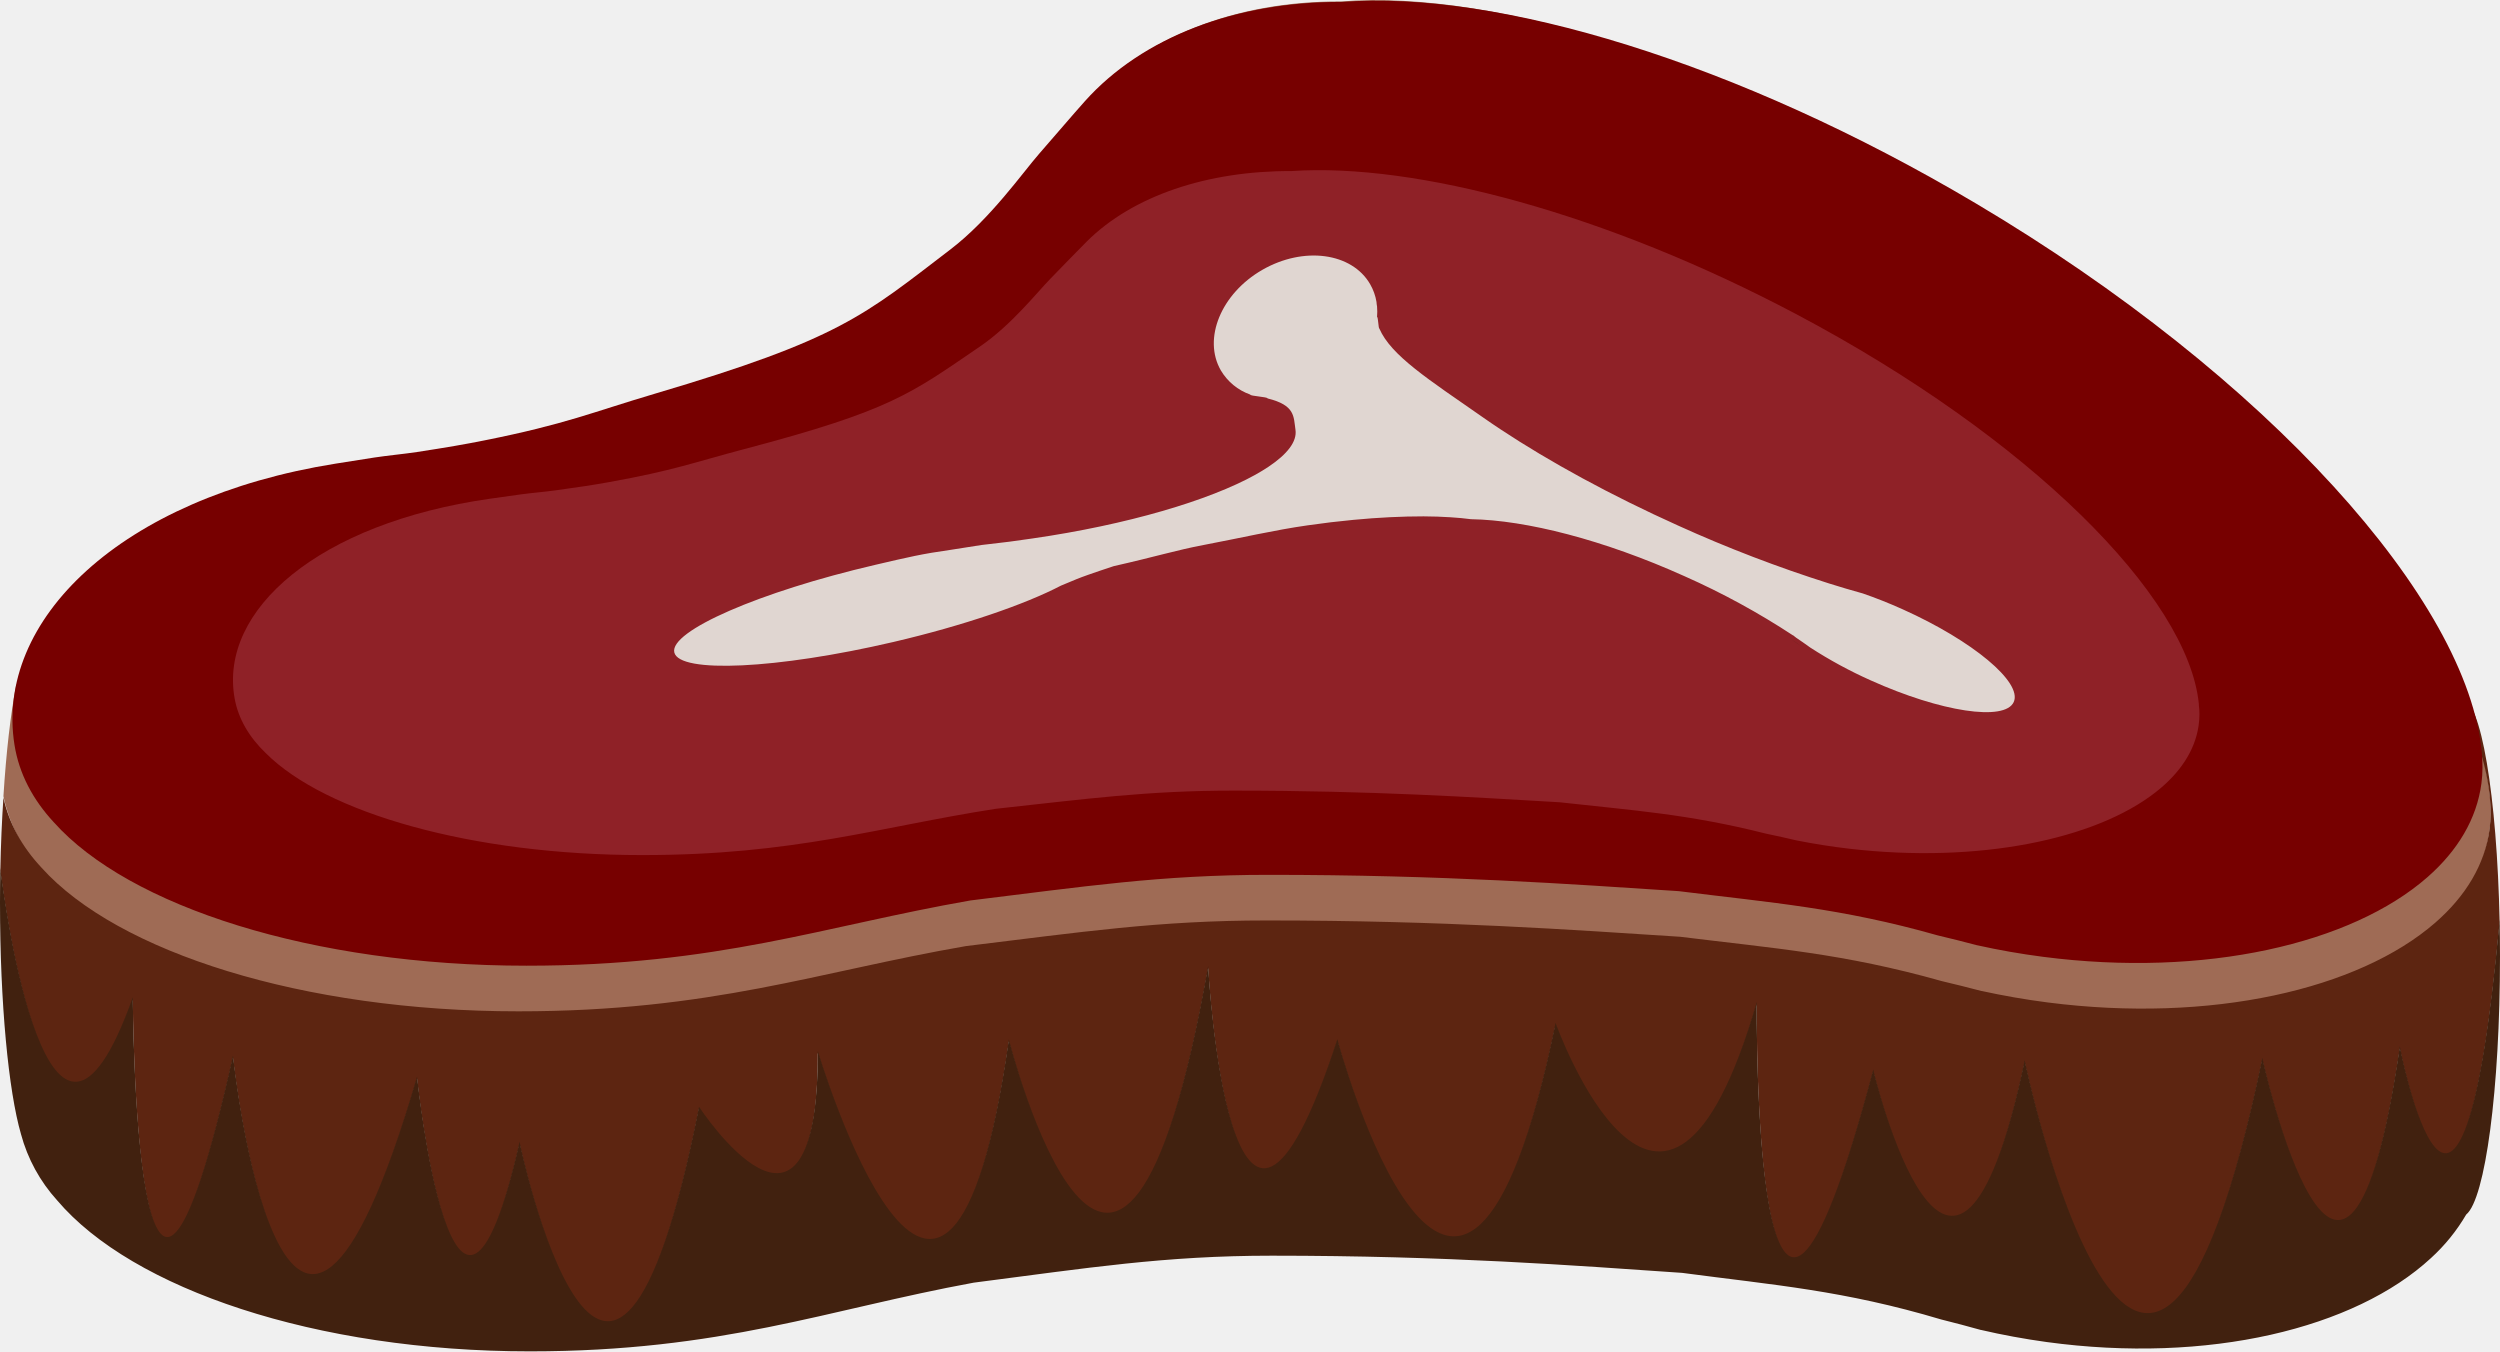
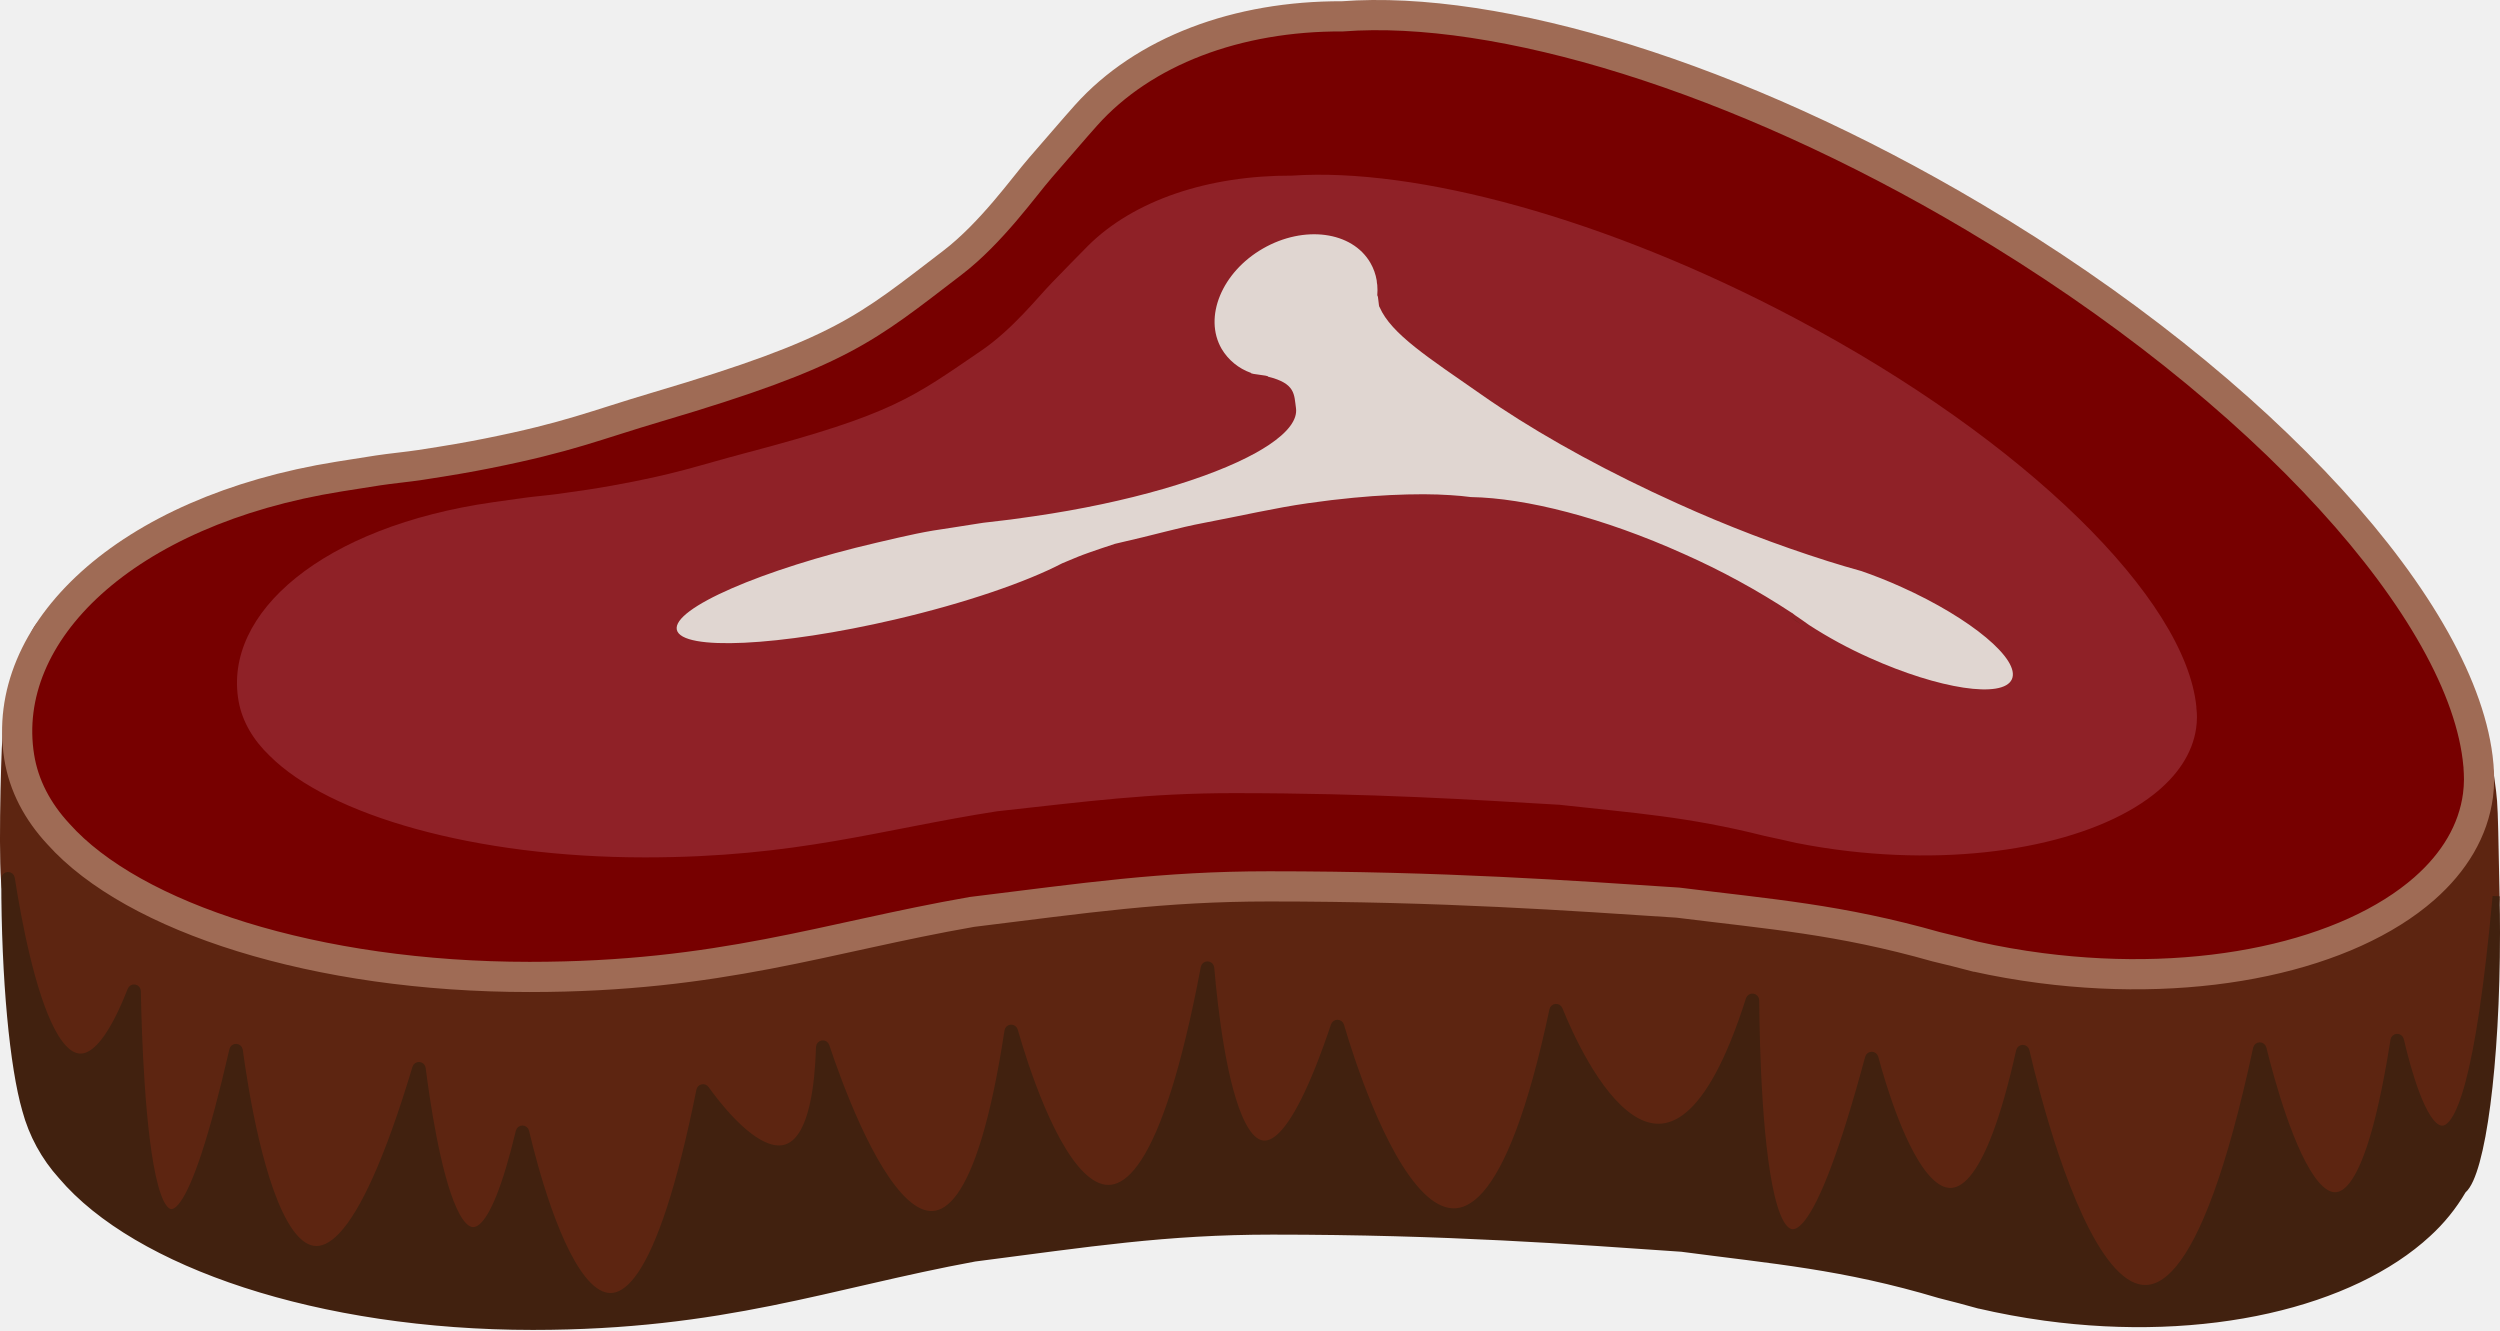
- <svg xmlns="http://www.w3.org/2000/svg" viewBox="0 0 1073 580.06">
+ <svg xmlns="http://www.w3.org/2000/svg" viewBox="0 0 1076.55 572.77">
  <defs>
-     <style>.cls-1{fill:#9f6b55;}.cls-2{fill:#5f210f;}.cls-3{fill:#5d2511;}.cls-4,.cls-5{fill:#fff;}.cls-5{stroke:#000;stroke-miterlimit:10;}.cls-6{fill:#700;}.cls-7{fill:#41210f;}.cls-8{fill:#8f2127;}.cls-9{fill:#51210f;}.cls-10{fill:#e0d6d1;}</style>
+     <style>.cls-1{fill:#5f210f;}.cls-2{fill:#5d2511;stroke:#5d2511;}.cls-2,.cls-4,.cls-5,.cls-6{stroke-miterlimit:10;}.cls-2,.cls-6{stroke-width:3px;}.cls-3,.cls-4{fill:#fff;}.cls-4{stroke:#000;}.cls-5{fill:#700;stroke:#9f6b55;stroke-width:13px;}.cls-6{fill:#41210f;stroke:#41210f;}.cls-7{fill:#8f2127;}.cls-8{fill:#51210f;}.cls-9{fill:#e0d6d1;}</style>
  </defs>
-   <g id="Layer_5" data-name="Layer 5">
-     <path class="cls-1" d="M1553,642.9a61.27,61.27,0,0,1-.45,7.15c-2,16.15-10.26,30.56-23.32,42.61l0,0c-33,30.4-96.37,45.81-166.36,36.28-9.7-1.32-19.16-3.07-28.32-5.21l-.12,0q-8.36-2.34-17.12-4.53c-42.18-12.57-71.82-14.81-112.16-20.1-46.38-3.18-101.82-7.42-177.47-7.42-46.6,0-79.66,5.3-129.07,11.65C835.06,715,789.44,733,706.49,733c-92.72,0-172.08-27-204.58-65.24a68.8,68.8,0,0,1-16.44-32c1.2-19,3.08-35.34,5.42-47.38a98.57,98.57,0,0,1,12.21-20.67c22.69-29.86,64.66-53.72,120.7-63.14,2.43-.4,10.28-1.72,16.88-2.79a151.15,151.15,0,0,1,16.43-1.68c8.33-.42,16.87-1.32,25.68-2.31a427.91,427.91,0,0,0,79-16.82C842,456.07,905.25,412.59,930,370.19q2.46-4.21,4.41-8.42a96.45,96.45,0,0,1,13.74-22c25-29.31,65.64-45.36,111.28-45.14,67.39-5.39,170.89,27.16,274.26,91.62,101.08,63,176.75,140.8,206,204.76,7.38,16.09,11.81,31.3,13,45.19,0,.25,0,.49.06.73C1552.91,638.92,1553,640.93,1553,642.9Z" transform="translate(-484 -294)" />
-   </g>
  <g id="Layer_3" data-name="Layer 3">
-     <path class="cls-2" d="M503.1,571.13a92.26,92.26,0,0,0-12.21,19.5c2.71-13.14,6-20.88,9.61-20.88A3.63,3.63,0,0,1,503.1,571.13Z" transform="translate(-484 -294)" />
-     <path class="cls-3" d="M1556.84,689.77v-.06C1539.66,877.42,1514,744,1514,744c-24,165-59,5-59,5-51,246-102,1-102,1-31,148-65,4-65,4-52,197-50-29-50-29-40,139-86.36,9-86.36,9-41.36,202-93.64,7-93.64,7-46,141-55.47-31.5-55.47-31.5C964.06,928,917,741,917,741c-27,190-82,5-82,5,0,102-51,24-51,24-39,198-77,15-77,15-28,124-44-28-44-28-57,196-79-9-79-9-42,188.95-43-25-43-25-36.11,101.68-55.06-41-56.86-55.4.22-11,.67-21.51,1.33-31.26,2.41,11.14,8.09,21.27,16.44,30.16,32.5,36.08,111.86,61.56,204.58,61.56,83,0,128.57-17,192.1-28,49.41-6,82.47-11,129.07-11,75.65,0,131.09,4,177.47,7,40.34,5,70,7.11,112.16,19q8.76,2.07,17.12,4.27l.12,0c9.16,2,18.62,3.67,28.32,4.92,70,9,133.41-5.55,166.36-34.23l0,0c13.06-11.37,21.33-25,23.32-40.21a54.49,54.49,0,0,0,.45-6.74c0-1.86-.09-3.76-.25-5.68,0-.23,0-.46-.06-.69-1.17-13.11-5.6-27.46-13-42.64a2.42,2.42,0,0,1,.79-.13C1548.82,593.91,1555.71,635.59,1556.84,689.77Z" transform="translate(-484 -294)" />
+     <path class="cls-1" d="M503.1,571.13a92.26,92.26,0,0,0-12.21,19.5c2.71-13.14,6-20.88,9.61-20.88A3.63,3.63,0,0,1,503.1,571.13Z" transform="translate(-481.95 -302.79)" />
+     <path class="cls-2" d="M1556.84,689.77v-.06C1539.66,877.42,1514,744,1514,744c-24,165-59,5-59,5-51,246-102,1-102,1-31,148-65,4-65,4-52,197-50-29-50-29-40,139-86.36,9-86.36,9-41.36,202-93.64,7-93.64,7-46,141-55.47-31.5-55.47-31.5C964.06,928,917,741,917,741c-27,190-82,5-82,5,0,102-51,24-51,24-39,198-77,15-77,15-28,124-44-28-44-28-57,196-79-9-79-9-42,188.95-43-25-43-25-36.11,101.68-54.7-22.07-56.5-36.5-2-7-.66-57.25,0-67,2.41,11.14,9.06,38.11,17.41,47,32.5,36.08,111.86,61.56,204.58,61.56,83,0,128.57-17,192.1-28,49.41-6,82.47-11,129.07-11,75.65,0,131.09,4,177.47,7,40.34,5,70,7.11,112.16,19q8.76,2.07,17.12,4.27l.12,0c9.16,2,18.62,3.67,28.32,4.92,70,9,133.41-5.55,166.36-34.23l0,0c13.06-11.37,21.33-25,23.32-40.21a54.49,54.49,0,0,0,.45-6.74c0-1.86-.09-3.76-.25-5.68,0-.23,0-.46-.06-.69-1.17-13.11-5.6-27.46-13-42.64.26-.09,12.76,28.2,12.79,28.46C1556.5,654.5,1555.71,635.59,1556.84,689.77Z" transform="translate(-481.95 -302.79)" />
  </g>
  <g id="Layer_2" data-name="Layer 2">
-     <path class="cls-4" d="M1495.78,656a66.34,66.34,0,0,0,8-12.14q-1.05,2.24-2.31,4.36A50.93,50.93,0,0,1,1495.78,656Z" transform="translate(-484 -294)" />
-     <path d="M1509.48,618.49a54.49,54.49,0,0,1-.45,6.74c-2,15.24-10.17,28.84-23.12,40.21a54.74,54.74,0,0,0,16-17c5.22-8.79,7.68-18.89,7.59-30Z" transform="translate(-484 -294)" />
-     <path class="cls-5" d="M1509.48,618.49c0-1.86-.09-3.76-.25-5.68A51.4,51.4,0,0,1,1509.48,618.49Z" transform="translate(-484 -294)" />
-     <path class="cls-6" d="M1549.48,623.49a54.49,54.49,0,0,1-.45,6.74c-2,15.24-10.17,28.84-23.12,40.21l0,0c-32.68,28.68-95.57,43.22-165,34.23q-14.43-1.87-28.09-4.92l-.11,0q-8.3-2.21-17-4.27c-41.83-11.86-71.23-14-111.23-19-46-3-101-7-176-7-46.21,0-79,5-128,11-63,11-108.24,28-190.5,28-92,0-170.65-25.48-202.88-61.56-9-9.69-14.91-20.86-16.88-33.2C481.71,560.29,535.56,507.76,628,493c2.4-.39,10.19-1.63,16.74-2.64,5.4-.83,12.86-1.53,18.26-2.36,13-2,20.38-3.28,29-5,35-7,46-12,73-20,79.55-23.52,89.73-33.5,127-62,17-13,31-33,38-41s14.09-16.36,19.64-22.57c24.76-27.66,65.1-42.8,110.36-42.6,66.83-5.08,169.47,25.63,272,86.45,125.46,74.44,211.44,170.65,217.19,235.84,0,.23,0,.46.06.69C1549.39,619.73,1549.48,621.63,1549.48,623.49Z" transform="translate(-484 -294)" />
+     <path class="cls-3" d="M1495.78,656a66.34,66.34,0,0,0,8-12.14q-1.05,2.24-2.31,4.36A50.93,50.93,0,0,1,1495.78,656Z" transform="translate(-481.95 -302.79)" />
+     <path d="M1509.48,618.49a54.49,54.49,0,0,1-.45,6.74c-2,15.24-10.17,28.84-23.12,40.21a54.74,54.74,0,0,0,16-17c5.22-8.79,7.68-18.89,7.59-30Z" transform="translate(-481.95 -302.79)" />
+     <path class="cls-4" d="M1509.48,618.49c0-1.86-.09-3.76-.25-5.68A51.4,51.4,0,0,1,1509.48,618.49Z" transform="translate(-481.95 -302.79)" />
+     <path class="cls-5" d="M1549.48,638.49a54.49,54.49,0,0,1-.45,6.74c-2,15.24-10.17,28.84-23.12,40.21l0,0c-32.68,28.68-95.57,43.22-165,34.23q-14.43-1.87-28.09-4.92l-.11,0q-8.3-2.21-17-4.27c-41.83-11.86-71.23-14-111.23-19-46-3-101-7-176-7-46.21,0-79,5-128,11-63,11-108.24,28-190.5,28-92,0-170.65-25.48-202.88-61.56-9-9.69-14.91-20.86-16.88-33.2C481.71,575.29,535.56,522.76,628,508c2.4-.39,10.19-1.63,16.74-2.64,5.4-.83,12.86-1.53,18.26-2.36,13-2,20.38-3.28,29-5,35-7,46-12,73-20,79.55-23.52,89.73-33.5,127-62,17-13,31-33,38-41s14.09-16.36,19.64-22.57c24.76-27.66,65.1-42.8,110.36-42.6,66.83-5.08,169.47,25.63,272,86.45,125.46,74.44,211.44,170.65,217.19,235.84,0,.23,0,.46.06.69C1549.39,634.73,1549.48,636.63,1549.48,638.49Z" transform="translate(-481.95 -302.79)" />
  </g>
  <g id="Layer_4" data-name="Layer 4">
-     <path class="cls-7" d="M1557,704.51c0,57.06-6.34,104.13-14.51,110.78a79.35,79.35,0,0,1-15.15,18.7l0,0c-32.68,30.2-95.57,45.5-165,36q-14.43-2-28.09-5.18l-.11,0q-8.3-2.33-17-4.5c-41.83-12.48-71.23-14.7-111.23-20-46-3.16-101-7.37-176-7.37-46.21,0-79,5.27-128,11.58-63,11.58-108.24,29.48-190.5,29.48-91.95,0-170.65-26.82-202.88-64.81A68.94,68.94,0,0,1,493,780.74v0c-5.34-18.48-9-56-9-99.38q0-7.5.14-14.74C485.94,681,504.89,823.68,541,722c0,0,1,213.91,43,25,0,0,22,205,79,9,0,0,16,152,44,28,0,0,38,183,77-15,0,0,51,78,51-24,0,0,55,185,82-5,0,0,47.06,187,85.53-31.5,0,0,9.47,172.5,55.47,31.5,0,0,52.28,195,93.64-7,0,0,46.36,130,86.36-9,0,0-2,226,50,29,0,0,34,144,65-4,0,0,51,245,102-1,0,0,35,160,59-5,0,0,25.66,133.42,42.83-54.29v.06C1556.94,693.91,1557,699.17,1557,704.51Z" transform="translate(-484 -294)" />
+     <path class="cls-6" d="M1557,704.51c0,56.69-6.26,103.52-14.35,110.65a1,1,0,0,0-.27.32,79.37,79.37,0,0,1-15,18.51l0,0c-32.68,30.2-95.57,45.5-165,36q-14.43-2-28.09-5.18l-.11,0q-8.3-2.33-17-4.5c-41.81-12.48-71.21-14.7-111.19-20h-.08c-46-3.16-101-7.37-176-7.37-46.2,0-79,5.27-128,11.57l-.08,0c-63,11.58-108.22,29.47-190.46,29.47-91.95,0-170.65-26.82-202.88-64.81A68.94,68.94,0,0,1,493,780.74v0c-5.34-18.48-9-56-9-99.38v-.18a1.42,1.42,0,0,1,2.82-.22c6,38.38,23.06,120.65,51.54,48.14a1.42,1.42,0,0,1,2.74.48c.66,35.74,5.57,179.82,41.11,25.31A1.42,1.42,0,0,1,585,755c4.81,35.48,27.34,169.58,76,7.63a1.41,1.41,0,0,1,2.76.22c3.51,27.63,18.26,125.1,41.79,27.19a1.42,1.42,0,0,1,2.76,0c7,29.77,40.55,153.42,75-17.73a1.41,1.41,0,0,1,2.54-.55c8.91,12.46,46.46,60.12,49-18.1a1.42,1.42,0,0,1,2.76-.42c11.1,33.24,54.67,148.73,78.38-6.52a1.42,1.42,0,0,1,2.77-.18c8.75,30.5,48.13,150.6,81.76-27.11a1.42,1.42,0,0,1,2.81.13c3,35.25,15.61,136.57,53.2,24.85a1.42,1.42,0,0,1,2.71,0c8.11,27.6,54,169.68,91.4-6.7a1.42,1.42,0,0,1,2.7-.25c8.52,21.08,47.13,105.22,81.89-4.34a1.42,1.42,0,0,1,2.77.4c.33,40.43,4.47,188.47,48.58,24.72a1.42,1.42,0,0,1,2.74,0c6.48,24.1,35.31,118.24,62.3-2.92a1.42,1.42,0,0,1,2.76,0c8.45,36.41,53.69,211.41,99.29-1.07a1.42,1.42,0,0,1,2.76-.05c6.73,27.27,35.39,130.08,56.4-3.53a1.42,1.42,0,0,1,2.78-.11c5.9,25.37,26.61,97.64,41.2-61.81v.06C1556.94,693.91,1557,699.17,1557,704.51Z" transform="translate(-481.95 -302.79)" />
  </g>
  <g id="Layer_6" data-name="Layer 6">
-     <path class="cls-8" d="M1428,600.66a35.1,35.1,0,0,1-.36,4.79c-1.57,10.81-8.09,20.47-18.4,28.54h0c-26,20.36-76.09,30.68-131.35,24.3q-11.49-1.34-22.36-3.5l-.09,0q-6.6-1.56-13.52-3c-33.3-8.42-56.71-9.91-88.55-13.46-36.62-2.13-80.39-5-140.12-5-36.79,0-62.89,3.55-101.91,7.81C861.17,648.93,825.15,661,759.66,661c-73.2,0-135.86-18.09-161.52-43.69-7.19-6.88-11.87-14.81-13.44-23.57-6.79-37.94,36.08-75.22,109.68-85.7,1.91-.27,8.11-1.16,13.32-1.87,4.3-.59,10.24-1.09,14.54-1.68,10.35-1.42,16.23-2.32,23.09-3.55,27.87-5,36.63-8.52,58.12-14.19,63.33-16.7,71.43-23.78,101.11-44,13.53-9.22,24.68-23.42,30.25-29.1s11.22-11.61,15.64-16c19.71-19.63,51.82-30.37,87.86-30.23,53.2-3.61,134.92,18.19,216.53,61.36,99.88,52.83,168.34,121.12,172.91,167.39,0,.16,0,.33,0,.49C1427.93,598,1428,599.34,1428,600.66Z" transform="translate(-484 -294)" />
+     <path class="cls-7" d="M1428,611.66a35.1,35.1,0,0,1-.36,4.79c-1.57,10.81-8.09,20.47-18.4,28.54h0c-26,20.36-76.09,30.68-131.35,24.3q-11.49-1.34-22.36-3.5l-.09,0q-6.6-1.56-13.52-3c-33.3-8.42-56.71-9.91-88.55-13.46-36.62-2.13-80.39-5-140.12-5-36.79,0-62.89,3.55-101.91,7.81C861.17,659.93,825.15,672,759.66,672c-73.2,0-135.86-18.09-161.52-43.69-7.19-6.88-11.87-14.81-13.44-23.57-6.79-37.94,36.08-75.22,109.68-85.7,1.91-.27,8.11-1.16,13.32-1.87,4.3-.59,10.24-1.09,14.54-1.68,10.35-1.42,16.23-2.32,23.09-3.55,27.87-5,36.63-8.52,58.12-14.19,63.33-16.7,71.43-23.78,101.11-44,13.53-9.22,24.68-23.42,30.25-29.1s11.22-11.61,15.64-16c19.71-19.63,51.82-30.37,87.86-30.23,53.2-3.61,134.92,18.19,216.53,61.36,99.88,52.83,168.34,121.12,172.91,167.39,0,.16,0,.33,0,.49C1427.93,609,1428,610.34,1428,611.66Z" transform="translate(-481.95 -302.79)" />
  </g>
  <g id="Layer_7" data-name="Layer 7">
-     <path class="cls-9" d="M1072,425.52a13.34,13.34,0,0,1-.24-1.94C1071.86,424.22,1071.94,424.87,1072,425.52Z" transform="translate(-484 -294)" />
-     <path class="cls-9" d="M1251.86,567.69q3.12,2.1,6.06,4.23C1255.77,570.5,1253.74,569.09,1251.86,567.69Z" transform="translate(-484 -294)" />
-     <path class="cls-9" d="M1280.44,548.65q-7-1.93-14.38-4.25C1270.55,545.48,1275.39,546.9,1280.44,548.65Z" transform="translate(-484 -294)" />
-     <path class="cls-10" d="M1348.3,595.3c-3.8,8.43-31.27,4.28-61.35-9.27a190.67,190.67,0,0,1-26-14.11q-2.94-2.13-6.06-4.23l-1.27-1-.1,0A323.28,323.28,0,0,0,1207,541.31c-34.7-15.62-68-24.07-91.61-24.47h-.05c-2.75-.36-5.68-.64-8.77-.83-3.63-.24-7.49-.37-11.56-.39-9.13,0-19.28.46-30.2,1.51-6.28.59-12.81,1.37-19.54,2.34-14.12,2-29,5.47-44.63,8.43-11.89,2.25-20.17,4.91-38.66,9.1-.43.1,0,0-6,2-2.33.78-7.63,2.62-9.9,3.56l-6.73,2.8c-15.32,8-41.57,17.1-72,24.2-49.75,11.6-91.81,13.6-93.94,4.46s36.47-26,86.22-37.58c14.25-3.32,20.14-4.73,32.36-6.44,4.2-.7,8.49-1.3,10.62-1.67q2.79-.48,5.6-.76c7-.75,10.8-1.29,18.91-2.46,40.75-5.89,75.88-16.34,95.72-27.37,2-1.13,3.88-2.25,5.57-3.39,8.09-5.4,12.34-10.85,11.61-15.87-.84-5.78-.09-10.55-12-13.48.2-.66-7.63-1-7.39-1.64A23.91,23.91,0,0,1,1008,453c-7.87-13.63.09-33,17.79-43.18s38.42-7.45,46.29,6.18a22.53,22.53,0,0,1,2.71,7.58,13.34,13.34,0,0,0,.24,1.94,26.26,26.26,0,0,1,0,4.52c.5,0,.55,4.93,1,5,5,11.58,21.07,21.79,44,37.78q3.87,2.72,8,5.45c21,13.9,47.17,28.23,76.27,41.33a581.46,581.46,0,0,0,64.79,24.84q7.23,2.28,14.12,4.18l.26.07h0c5.54,1.91,11.34,4.2,17.24,6.86C1330.78,569.06,1352.09,586.87,1348.3,595.3Z" transform="translate(-484 -294)" />
+     <path class="cls-8" d="M1072,425.52a13.34,13.34,0,0,1-.24-1.94C1071.86,424.22,1071.94,424.87,1072,425.52Z" transform="translate(-481.95 -302.79)" />
+     <path class="cls-8" d="M1251.86,567.69q3.12,2.1,6.06,4.23C1255.77,570.5,1253.74,569.09,1251.86,567.69Z" transform="translate(-481.95 -302.79)" />
+     <path class="cls-8" d="M1280.44,548.65q-7-1.93-14.38-4.25C1270.55,545.48,1275.39,546.9,1280.44,548.65Z" transform="translate(-481.95 -302.79)" />
+     <path class="cls-9" d="M1348.3,595.3c-3.8,8.43-31.27,4.28-61.35-9.27a190.67,190.67,0,0,1-26-14.11q-2.94-2.13-6.06-4.23l-1.27-1-.1,0A323.28,323.28,0,0,0,1207,541.31c-34.7-15.62-68-24.07-91.61-24.47h-.05c-2.75-.36-5.68-.64-8.77-.83-3.63-.24-7.49-.37-11.56-.39-9.13,0-19.28.46-30.2,1.51-6.28.59-12.81,1.37-19.54,2.34-14.12,2-29,5.47-44.63,8.43-11.89,2.25-20.17,4.91-38.66,9.1-.43.1,0,0-6,2-2.33.78-7.63,2.62-9.9,3.56l-6.73,2.8c-15.32,8-41.57,17.1-72,24.2-49.75,11.6-91.81,13.6-93.94,4.46s36.47-26,86.22-37.58c14.25-3.32,20.14-4.73,32.36-6.44,4.2-.7,8.49-1.3,10.62-1.67q2.79-.48,5.6-.76c7-.75,10.8-1.29,18.91-2.46,40.75-5.89,75.88-16.34,95.72-27.37,2-1.13,3.88-2.25,5.57-3.39,8.09-5.4,12.34-10.85,11.61-15.87-.84-5.78-.09-10.55-12-13.48.2-.66-7.63-1-7.39-1.64A23.91,23.91,0,0,1,1008,453c-7.87-13.63.09-33,17.79-43.18s38.42-7.45,46.29,6.18a22.53,22.53,0,0,1,2.71,7.58,13.34,13.34,0,0,0,.24,1.94,26.26,26.26,0,0,1,0,4.52c.5,0,.55,4.93,1,5,5,11.58,21.07,21.79,44,37.78q3.87,2.72,8,5.45c21,13.9,47.17,28.23,76.27,41.33a581.46,581.46,0,0,0,64.79,24.84q7.23,2.28,14.12,4.18l.26.07h0c5.54,1.91,11.34,4.2,17.24,6.86C1330.78,569.06,1352.09,586.87,1348.3,595.3Z" transform="translate(-481.95 -302.79)" />
  </g>
</svg>
